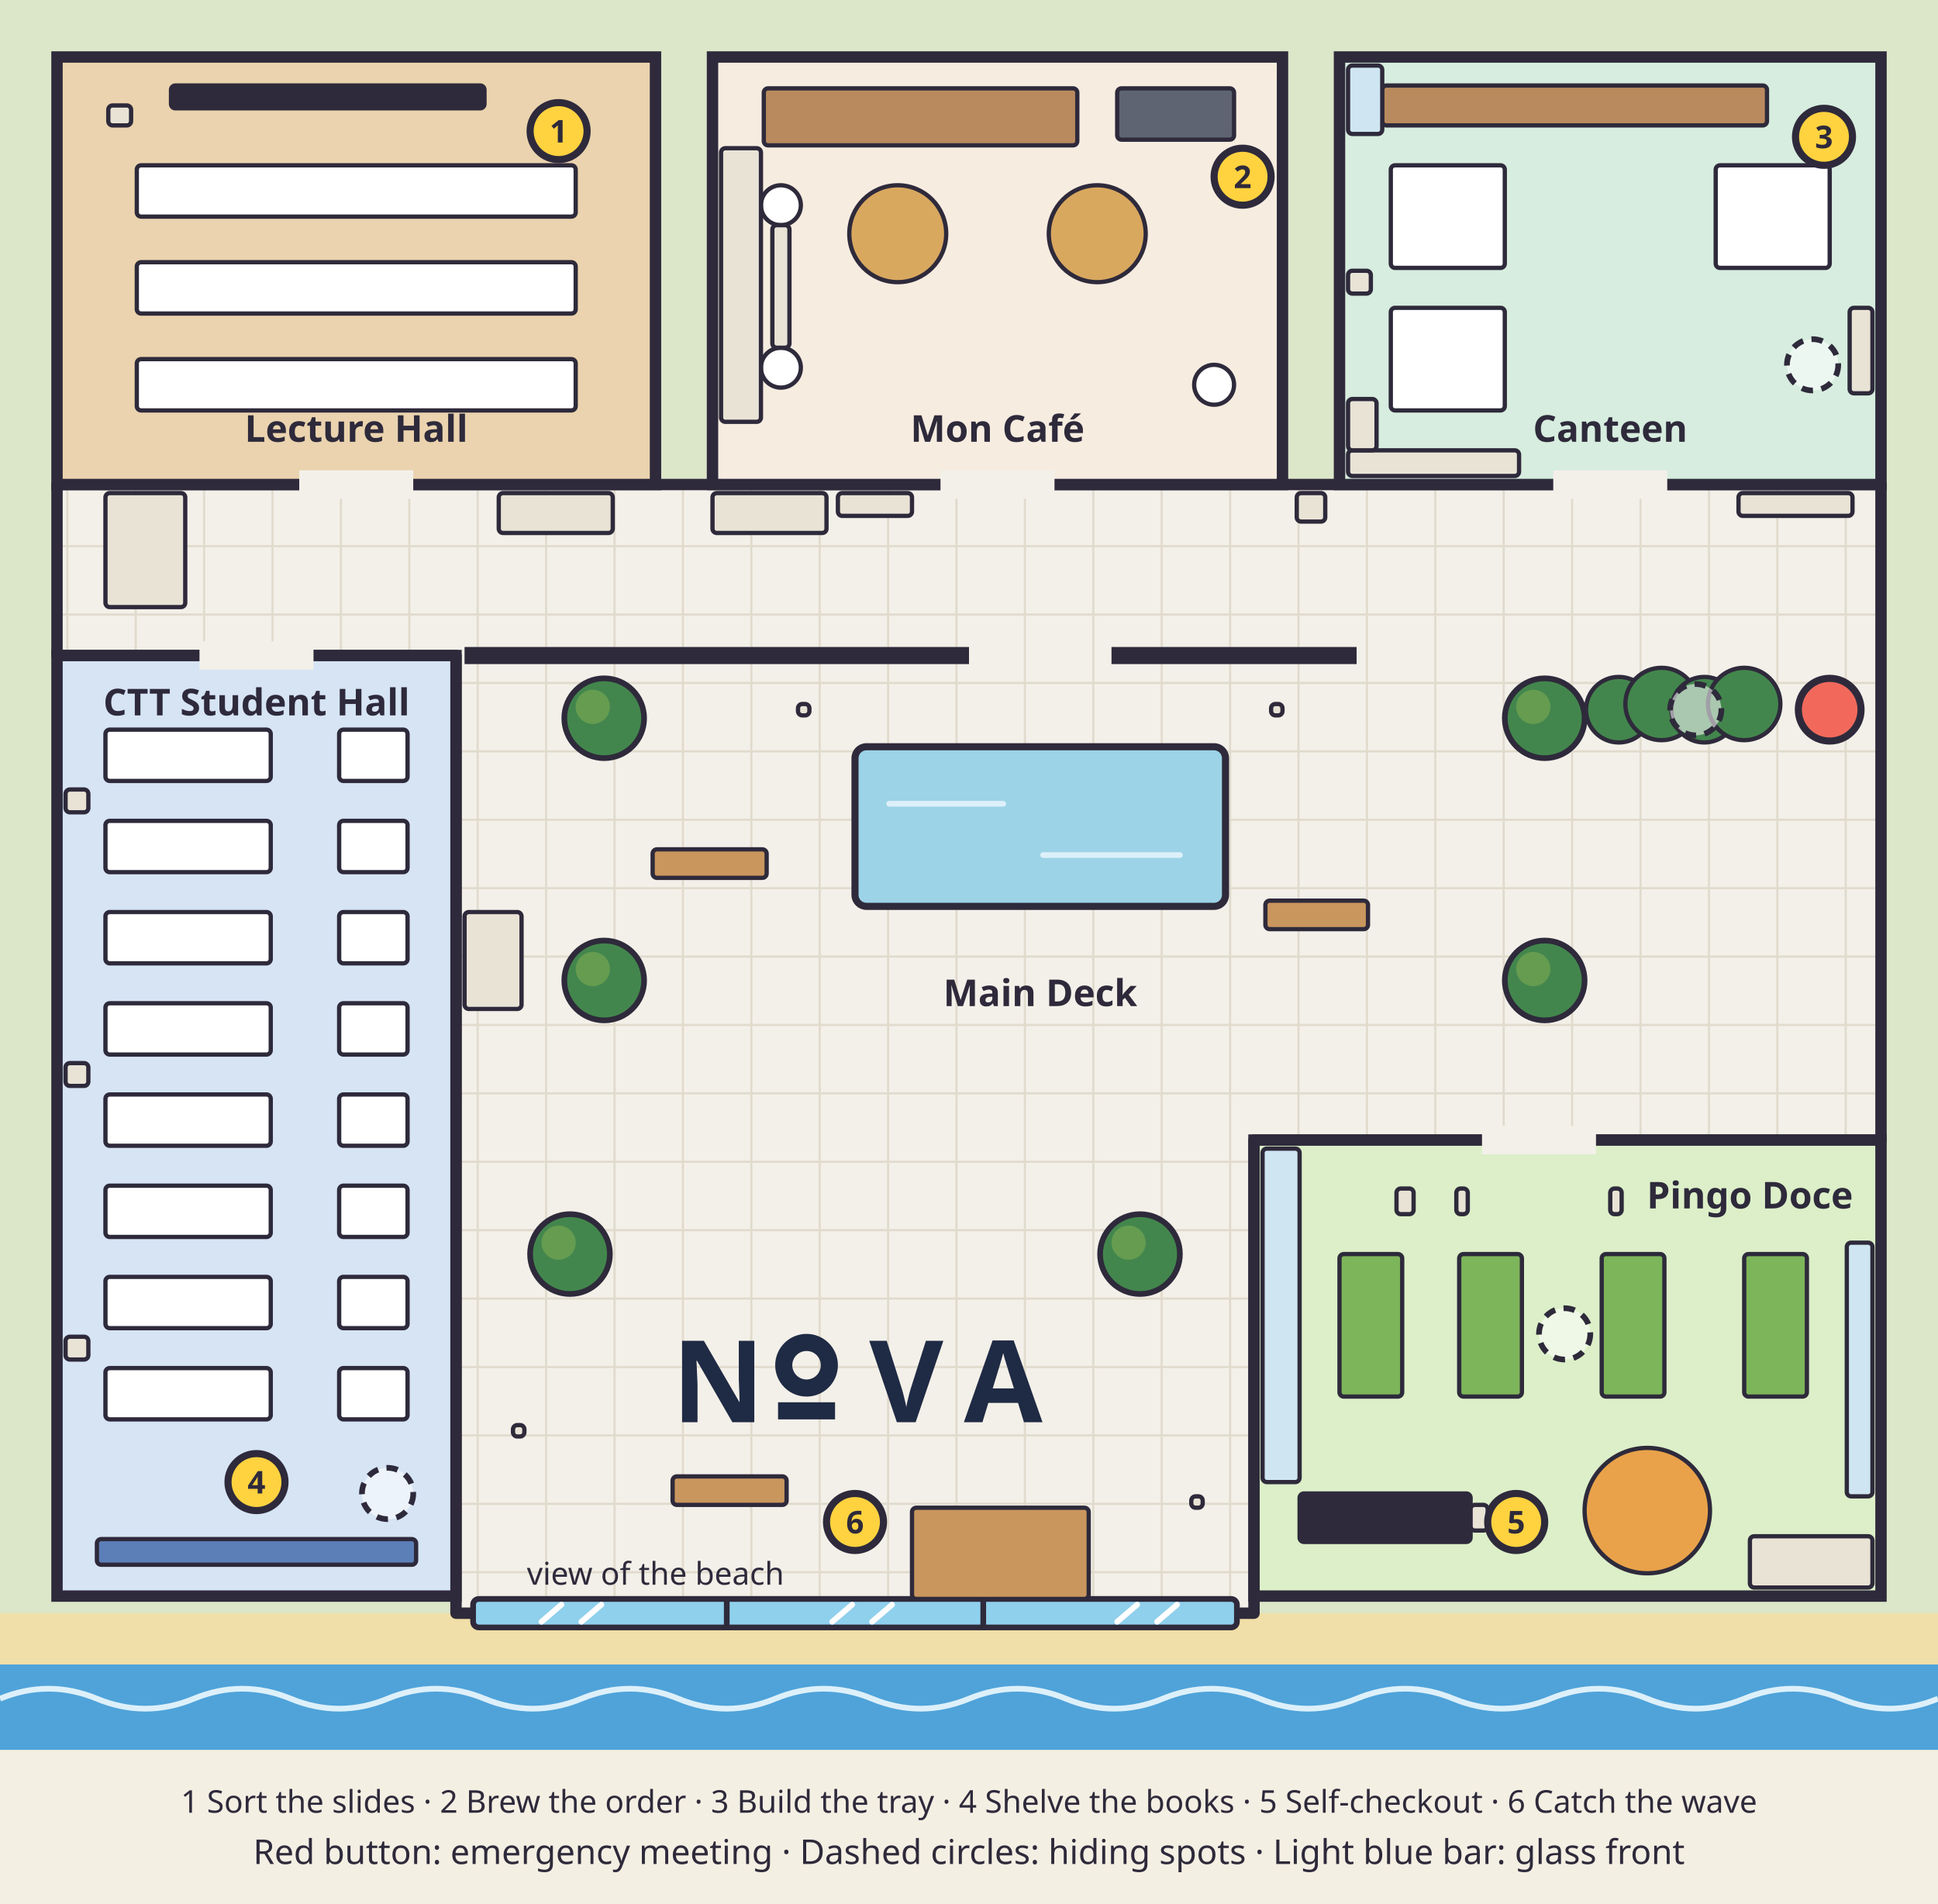
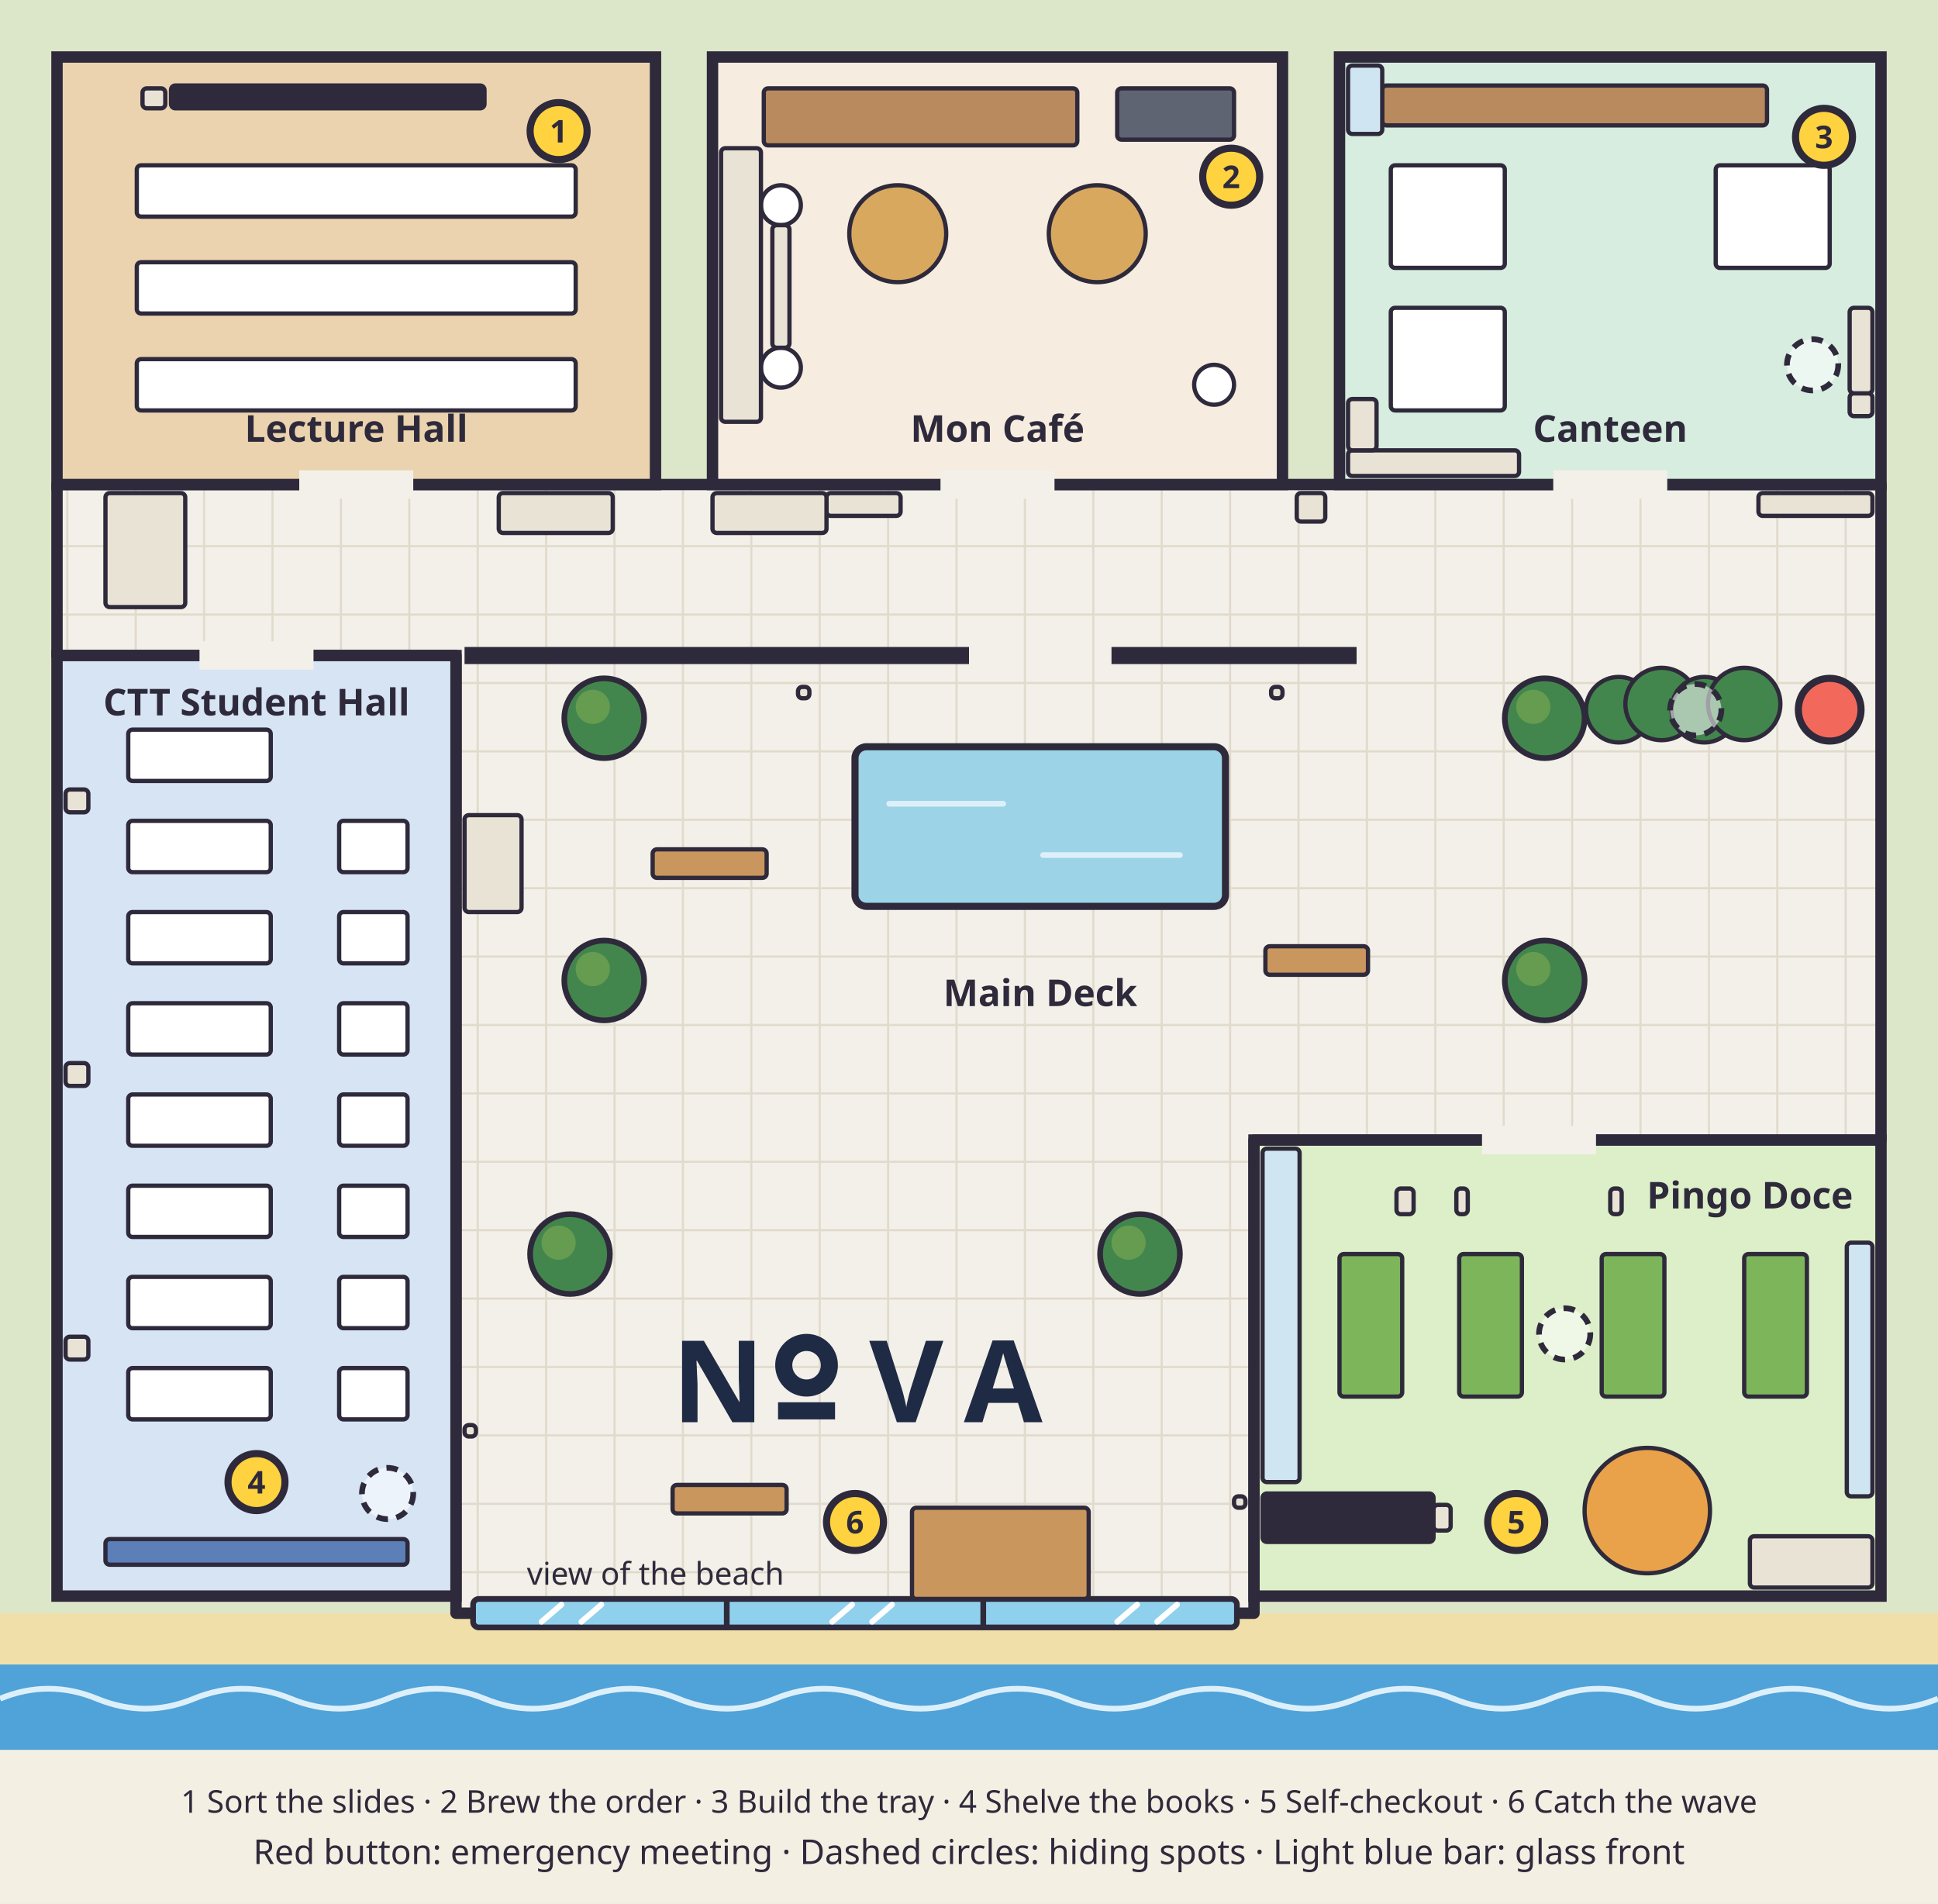
<svg xmlns="http://www.w3.org/2000/svg" viewBox="0 0 680 668" font-family="system-ui, sans-serif">
  <defs>
    <pattern id="paving" width="24" height="24" patternUnits="userSpaceOnUse">
      <rect width="24" height="24" fill="#F3F0E9" />
      <path d="M24 0V24H0" fill="none" stroke="#E1DBCD" stroke-width="1.5" />
    </pattern>
    <g id="tree">
      <circle r="14" fill="#43864D" stroke="#2E2A3B" stroke-width="2" />
      <circle cx="-4" cy="-4" r="6" fill="#659C50" />
    </g>
    <g id="col">
      <circle r="7" fill="#FFFFFF" stroke="#2E2A3B" stroke-width="2.5" />
    </g>
  </defs>
  <rect width="680" height="668" fill="#DCE6C8" />
  <rect x="0" y="566" width="680" height="18" fill="#F0DFA8" />
  <rect x="0" y="584" width="680" height="30" fill="#4FA3D9" />
  <path d="M0 596 q17 -7 34 0 t34 0 t34 0 t34 0 t34 0 t34 0 t34 0 t34 0 t34 0 t34 0 t34 0 t34 0 t34 0 t34 0 t34 0 t34 0 t34 0 t34 0 t34 0 t34 0" fill="none" stroke="#DDF0FA" stroke-width="2" />
  <rect x="0" y="614" width="680" height="54" fill="#F4EFE3" />
  <path d="M20 170 H660 V400 H440 V566 H160 V230 H20 Z" fill="url(#paving)" stroke="#2E2A3B" stroke-width="4" stroke-linejoin="round" />
  <rect x="300" y="262" width="130" height="56" rx="4" fill="#9CD3E6" stroke="#2E2A3B" stroke-width="2.5" />
  <path d="M312 282 h40 M366 300 h48" stroke="#DDF0FA" stroke-width="2" stroke-linecap="round" />
  <use href="#tree" x="212" y="252" />
  <use href="#tree" x="212" y="344" />
  <use href="#tree" x="542" y="252" />
  <use href="#tree" x="542" y="344" />
  <use href="#tree" x="200" y="440" />
  <use href="#tree" x="400" y="440" />
  <g fill="#1F2A44">
    <text x="252" y="499" text-anchor="middle" font-size="40" font-weight="900">N</text>
    <circle cx="283" cy="479" r="8" fill="none" stroke="#1F2A44" stroke-width="6" />
    <rect x="273" y="492" width="20" height="6" />
    <text x="318" y="499" text-anchor="middle" font-size="40" font-weight="900">V</text>
    <text x="352" y="499" text-anchor="middle" font-size="40" font-weight="900">A</text>
  </g>
  <text x="365" y="353" text-anchor="middle" font-size="13" font-weight="700" fill="#2E2A3B">Main Deck</text>
  <text x="230" y="556" text-anchor="middle" font-size="11" fill="#2E2A3B">view of the beach</text>
  <rect x="166" y="561" width="268" height="10" rx="2" fill="#8FD0EC" stroke="#2E2A3B" stroke-width="2" />
  <path d="M190 569 l7 -6 M204 569 l7 -6 M292 569 l7 -6 M306 569 l7 -6 M392 569 l7 -6 M406 569 l7 -6" stroke="#FFFFFF" stroke-width="2" stroke-linecap="round" />
  <path d="M255 561 v10 M345 561 v10" stroke="#2E2A3B" stroke-width="2" />
  <rect x="20" y="20" width="210" height="150" fill="#EAD3AE" stroke="#2E2A3B" stroke-width="4" />
  <rect x="250" y="20" width="200" height="150" fill="#F6ECE0" stroke="#2E2A3B" stroke-width="4" />
  <rect x="470" y="20" width="190" height="150" fill="#D7EDDF" stroke="#2E2A3B" stroke-width="4" />
  <rect x="20" y="230" width="140" height="330" fill="#D6E4F4" stroke="#2E2A3B" stroke-width="4" />
  <rect x="440" y="400" width="220" height="160" fill="#DCEFC8" stroke="#2E2A3B" stroke-width="4" />
  <rect x="163" y="227" width="177" height="6" fill="#2E2A3B" />
  <rect x="390" y="227" width="86" height="6" fill="#2E2A3B" />
  <g stroke="#2E2A3B" stroke-width="1.5">
    <rect x="60" y="30" width="110" height="8" rx="1.5" fill="#2E2A3B" />
-     <rect x="38" y="37" width="8" height="7" rx="1.5" fill="#E9E3D6" />
+     <rect x="50" y="31" width="8" height="7" rx="1.5" fill="#E9E3D6" />
    <rect x="48" y="58" width="154" height="18" rx="1.5" fill="#FFFFFF" />
    <rect x="48" y="92" width="154" height="18" rx="1.5" fill="#FFFFFF" />
    <rect x="48" y="126" width="154" height="18" rx="1.5" fill="#FFFFFF" />
    <rect x="268" y="31" width="110" height="20" rx="1.5" fill="#B98A5E" />
    <rect x="392" y="31" width="41" height="18" rx="1.5" fill="#5E6472" />
    <circle cx="274" cy="72" r="7" fill="#FFFFFF" />
    <circle cx="274" cy="129" r="7" fill="#FFFFFF" />
    <circle cx="426" cy="135" r="7" fill="#FFFFFF" />
    <circle cx="315" cy="82" r="17" fill="#D9A85F" />
    <circle cx="385" cy="82" r="17" fill="#D9A85F" />
    <rect x="253" y="52" width="14" height="96" rx="1.5" fill="#E9E3D6" />
    <rect x="271" y="79" width="6" height="43" rx="1.5" fill="#E9E3D6" />
    <rect x="485" y="30" width="135" height="14" rx="1.5" fill="#B98A5E" />
    <rect x="488" y="58" width="40" height="36" rx="1.5" fill="#FFFFFF" />
    <rect x="602" y="58" width="40" height="36" rx="1.5" fill="#FFFFFF" />
    <rect x="488" y="108" width="40" height="36" rx="1.5" fill="#FFFFFF" />
    <rect x="473" y="158" width="60" height="9" rx="1.5" fill="#E9E3D6" />
    <rect x="473" y="23" width="12" height="24" rx="1.5" fill="#CFE6F2" />
-     <rect x="473" y="95" width="8" height="8" rx="1.5" fill="#E9E3D6" />
+     <rect x="649" y="138" width="8" height="8" rx="1.5" fill="#E9E3D6" />
    <rect x="649" y="108" width="8" height="30" rx="1.5" fill="#E9E3D6" />
    <rect x="473" y="140" width="10" height="18" rx="1.5" fill="#E9E3D6" />
-     <rect x="37" y="256" width="58" height="18" rx="1.5" fill="#FFFFFF" />
-     <rect x="37" y="288" width="58" height="18" rx="1.5" fill="#FFFFFF" />
-     <rect x="37" y="320" width="58" height="18" rx="1.5" fill="#FFFFFF" />
-     <rect x="37" y="352" width="58" height="18" rx="1.5" fill="#FFFFFF" />
-     <rect x="37" y="384" width="58" height="18" rx="1.5" fill="#FFFFFF" />
-     <rect x="37" y="416" width="58" height="18" rx="1.5" fill="#FFFFFF" />
-     <rect x="37" y="448" width="58" height="18" rx="1.5" fill="#FFFFFF" />
-     <rect x="37" y="480" width="58" height="18" rx="1.5" fill="#FFFFFF" />
-     <rect x="34" y="540" width="112" height="9" rx="1.5" fill="#5C7FB8" />
-     <rect x="119" y="256" width="24" height="18" rx="1.5" fill="#FFFFFF" />
+     <rect x="45" y="256" width="50" height="18" rx="1.5" fill="#FFFFFF" />
+     <rect x="45" y="288" width="50" height="18" rx="1.5" fill="#FFFFFF" />
+     <rect x="45" y="320" width="50" height="18" rx="1.5" fill="#FFFFFF" />
+     <rect x="45" y="352" width="50" height="18" rx="1.5" fill="#FFFFFF" />
+     <rect x="45" y="384" width="50" height="18" rx="1.5" fill="#FFFFFF" />
+     <rect x="45" y="416" width="50" height="18" rx="1.5" fill="#FFFFFF" />
+     <rect x="45" y="448" width="50" height="18" rx="1.5" fill="#FFFFFF" />
+     <rect x="45" y="480" width="50" height="18" rx="1.5" fill="#FFFFFF" />
+     <rect x="37" y="540" width="106" height="9" rx="1.5" fill="#5C7FB8" />
    <rect x="119" y="288" width="24" height="18" rx="1.5" fill="#FFFFFF" />
    <rect x="119" y="320" width="24" height="18" rx="1.5" fill="#FFFFFF" />
    <rect x="119" y="352" width="24" height="18" rx="1.5" fill="#FFFFFF" />
    <rect x="119" y="384" width="24" height="18" rx="1.5" fill="#FFFFFF" />
    <rect x="119" y="416" width="24" height="18" rx="1.5" fill="#FFFFFF" />
    <rect x="119" y="448" width="24" height="18" rx="1.5" fill="#FFFFFF" />
    <rect x="119" y="480" width="24" height="18" rx="1.5" fill="#FFFFFF" />
    <rect x="23" y="277" width="8" height="8" rx="1.5" fill="#E9E3D6" />
    <rect x="23" y="373" width="8" height="8" rx="1.5" fill="#E9E3D6" />
    <rect x="23" y="469" width="8" height="8" rx="1.5" fill="#E9E3D6" />
    <rect x="470" y="440" width="22" height="50" rx="1.5" fill="#7DB55A" />
    <rect x="512" y="440" width="22" height="50" rx="1.5" fill="#7DB55A" />
    <rect x="562" y="440" width="22" height="50" rx="1.5" fill="#7DB55A" />
    <rect x="612" y="440" width="22" height="50" rx="1.5" fill="#7DB55A" />
-     <rect x="456" y="524" width="60" height="17" rx="1.5" fill="#2E2A3B" />
+     <rect x="443" y="524" width="60" height="17" rx="1.5" fill="#2E2A3B" />
    <rect x="511" y="417" width="4" height="9" rx="1.5" fill="#E9E3D6" />
    <rect x="565" y="417" width="4" height="9" rx="1.5" fill="#E9E3D6" />
    <rect x="443" y="403" width="13" height="117" rx="1.5" fill="#CFE6F2" />
    <rect x="648" y="436" width="9" height="89" rx="1.5" fill="#CFE6F2" />
    <circle cx="578" cy="530" r="22" fill="#E9A24A" />
    <rect x="614" y="539" width="43" height="18" rx="1.5" fill="#E9E3D6" />
    <rect x="490" y="417" width="6" height="9" rx="1.5" fill="#E9E3D6" />
-     <rect x="516" y="528" width="6" height="9" rx="1.5" fill="#E9E3D6" />
+     <rect x="503" y="528" width="6" height="9" rx="1.5" fill="#E9E3D6" />
    <rect x="37" y="173" width="28" height="40" rx="1.5" fill="#E9E3D6" />
    <rect x="175" y="173" width="40" height="14" rx="1.5" fill="#E9E3D6" />
-     <rect x="294" y="173" width="26" height="8" rx="1.5" fill="#E9E3D6" />
+     <rect x="290" y="173" width="26" height="8" rx="1.5" fill="#E9E3D6" />
    <rect x="250" y="173" width="40" height="14" rx="1.5" fill="#E9E3D6" />
    <rect x="455" y="173" width="10" height="10" rx="1.5" fill="#E9E3D6" />
-     <rect x="610" y="173" width="40" height="8" rx="1.5" fill="#E9E3D6" />
+     <rect x="617" y="173" width="40" height="8" rx="1.5" fill="#E9E3D6" />
    <rect x="229" y="298" width="40" height="10" rx="1.5" fill="#C9965E" />
-     <rect x="444" y="316" width="36" height="10" rx="1.5" fill="#C9965E" />
-     <rect x="236" y="518" width="40" height="10" rx="1.5" fill="#C9965E" />
-     <rect x="280" y="247" width="4" height="4" rx="1.5" fill="#E9E3D6" />
-     <rect x="446" y="247" width="4" height="4" rx="1.5" fill="#E9E3D6" />
-     <rect x="180" y="500" width="4" height="4" rx="1.5" fill="#E9E3D6" />
-     <rect x="418" y="525" width="4" height="4" rx="1.5" fill="#E9E3D6" />
-     <rect x="163" y="320" width="20" height="34" rx="1.5" fill="#E9E3D6" />
+     <rect x="444" y="332" width="36" height="10" rx="1.5" fill="#C9965E" />
+     <rect x="236" y="521" width="40" height="10" rx="1.5" fill="#C9965E" />
+     <rect x="280" y="241" width="4" height="4" rx="1.5" fill="#E9E3D6" />
+     <rect x="446" y="241" width="4" height="4" rx="1.5" fill="#E9E3D6" />
+     <rect x="163" y="500" width="4" height="4" rx="1.5" fill="#E9E3D6" />
+     <rect x="433" y="525" width="4" height="4" rx="1.5" fill="#E9E3D6" />
+     <rect x="163" y="286" width="20" height="34" rx="1.5" fill="#E9E3D6" />
    <rect x="320" y="529" width="62" height="32" rx="1.5" fill="#C9965E" />
  </g>
  <text x="125" y="155" text-anchor="middle" font-size="13" font-weight="700" fill="#2E2A3B">Lecture Hall</text>
  <text x="350" y="155" text-anchor="middle" font-size="13" font-weight="700" fill="#2E2A3B">Mon Café</text>
  <text x="565" y="155" text-anchor="middle" font-size="13" font-weight="700" fill="#2E2A3B">Canteen</text>
  <text x="90" y="251" text-anchor="middle" font-size="13" font-weight="700" fill="#2E2A3B">CTT Student Hall</text>
  <text x="614" y="424" text-anchor="middle" font-size="13" font-weight="700" fill="#2E2A3B">Pingo Doce</text>
  <g fill="#F3F0E9">
    <rect x="105" y="165" width="40" height="10" />
    <rect x="330" y="165" width="40" height="10" />
    <rect x="545" y="165" width="40" height="10" />
    <rect x="70" y="225" width="40" height="10" />
    <rect x="520" y="395" width="40" height="10" />
  </g>
  <g fill="#43864D" stroke="#2E2A3B" stroke-width="1.5">
    <circle cx="568" cy="249" r="11.5" />
    <circle cx="583" cy="247" r="12.7" />
    <circle cx="598" cy="249" r="11.5" />
    <circle cx="612" cy="247" r="12.7" />
  </g>
  <g fill="#FFFFFF" fill-opacity="0.55" stroke="#2E2A3B" stroke-width="2" stroke-dasharray="4 3">
    <circle cx="595" cy="249" r="9" />
    <circle cx="549" cy="468" r="9" />
    <circle cx="136" cy="524" r="9" />
    <circle cx="636" cy="128" r="9" />
  </g>
  <circle cx="642" cy="249" r="11" fill="#F2695C" stroke="#2E2A3B" stroke-width="2.5" />
  <g font-size="11" font-weight="700" fill="#2E2A3B" text-anchor="middle">
    <circle cx="196" cy="46" r="10" fill="#FFD23F" stroke="#2E2A3B" stroke-width="2.5" />
    <text x="196" y="50">1</text>
-     <circle cx="436" cy="62" r="10" fill="#FFD23F" stroke="#2E2A3B" stroke-width="2.5" />
-     <text x="436" y="66">2</text>
+     <circle cx="432" cy="62" r="10" fill="#FFD23F" stroke="#2E2A3B" stroke-width="2.5" />
+     <text x="432" y="66">2</text>
    <circle cx="640" cy="48" r="10" fill="#FFD23F" stroke="#2E2A3B" stroke-width="2.5" />
    <text x="640" y="52">3</text>
    <circle cx="90" cy="520" r="10" fill="#FFD23F" stroke="#2E2A3B" stroke-width="2.5" />
    <text x="90" y="524">4</text>
    <circle cx="532" cy="534" r="10" fill="#FFD23F" stroke="#2E2A3B" stroke-width="2.5" />
    <text x="532" y="538">5</text>
    <circle cx="300" cy="534" r="10" fill="#FFD23F" stroke="#2E2A3B" stroke-width="2.5" />
    <text x="300" y="538">6</text>
  </g>
  <text x="340" y="636" text-anchor="middle" font-size="11" fill="#2E2A3B">1 Sort the slides · 2 Brew the order · 3 Build the tray · 4 Shelve the books · 5 Self-checkout · 6 Catch the wave</text>
  <text x="340" y="654" text-anchor="middle" font-size="12" fill="#2E2A3B">Red button: emergency meeting · Dashed circles: hiding spots · Light blue bar: glass front</text>
</svg>
